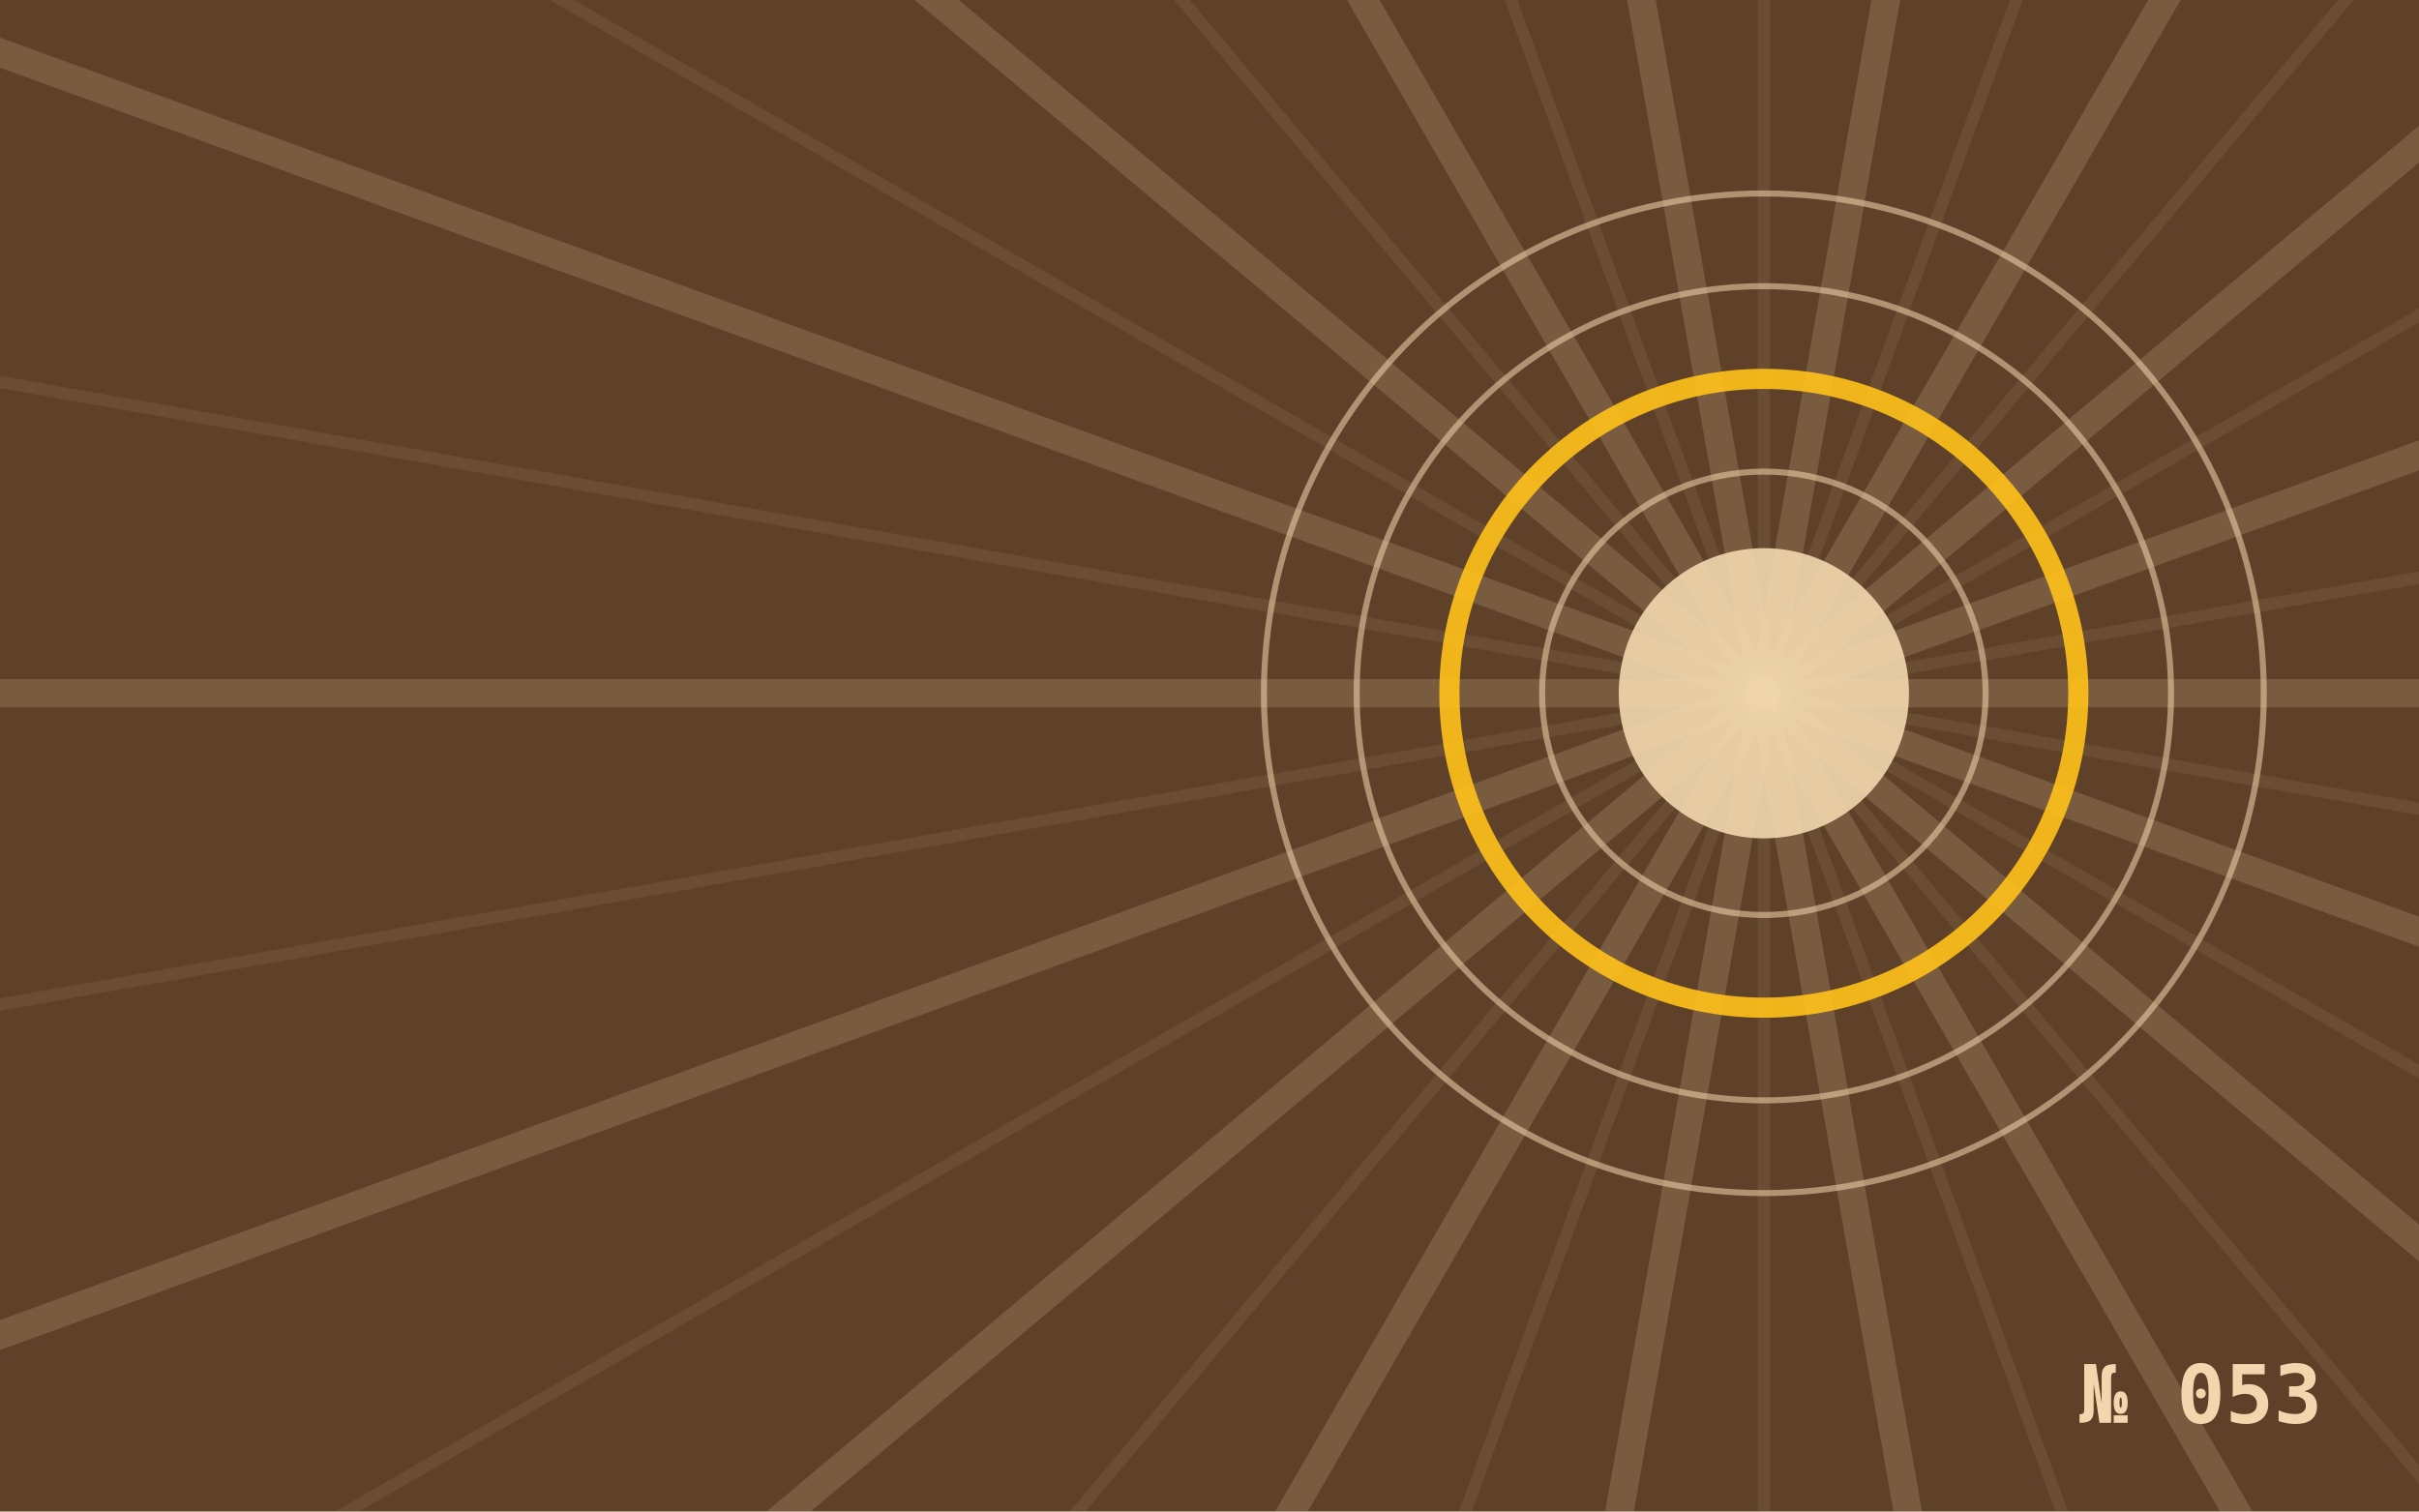
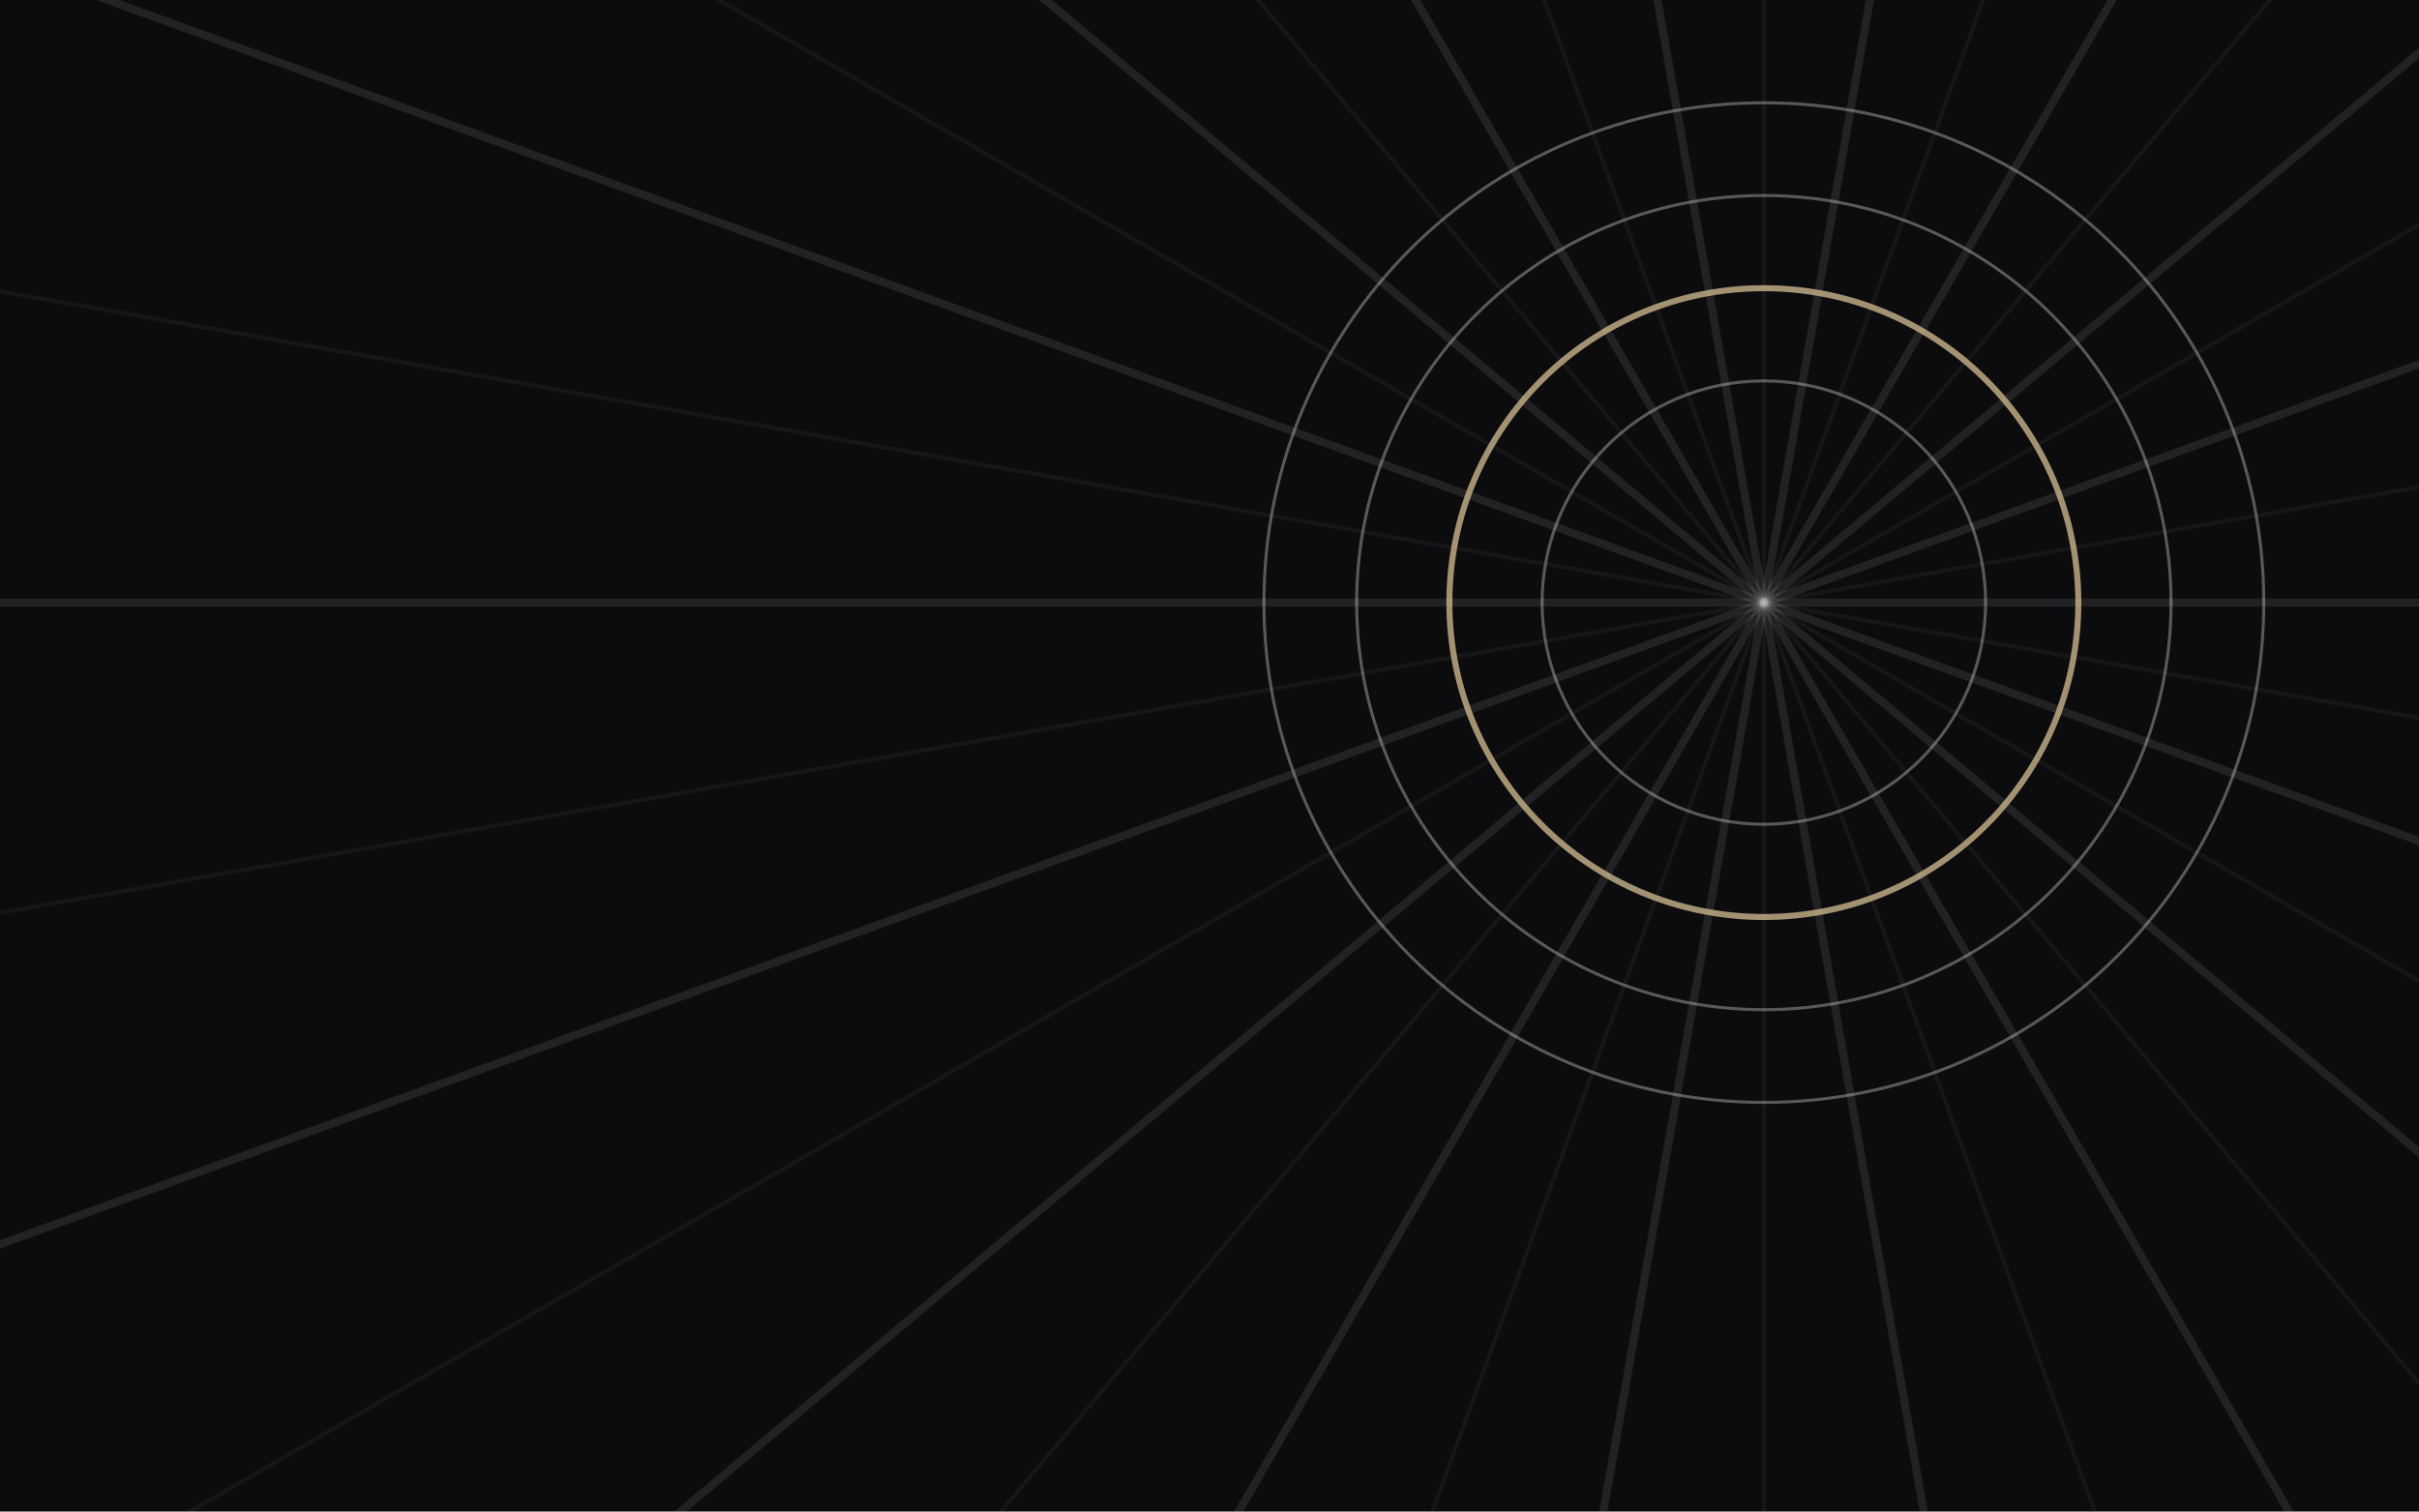
- <svg xmlns="http://www.w3.org/2000/svg" viewBox="0 0 1200 750" preserveAspectRatio="xMidYMid slice" role="img" aria-label="Обложка статьи, рубрика «История»">
-   <rect width="1200" height="750" fill="#5E4128" />
-   <line x1="875" y1="344" x2="2475" y2="344" stroke="#F2D7AE" opacity="0.18" stroke-width="14" />
-   <line x1="875" y1="344" x2="2450" y2="622" stroke="#F2D7AE" opacity="0.08" stroke-width="6" />
-   <line x1="875" y1="344" x2="2378" y2="891" stroke="#F2D7AE" opacity="0.18" stroke-width="14" />
-   <line x1="875" y1="344" x2="2260" y2="1144" stroke="#F2D7AE" opacity="0.08" stroke-width="6" />
-   <line x1="875" y1="344" x2="2100" y2="1372" stroke="#F2D7AE" opacity="0.18" stroke-width="14" />
-   <line x1="875" y1="344" x2="1903" y2="1570" stroke="#F2D7AE" opacity="0.08" stroke-width="6" />
-   <line x1="875" y1="344" x2="1675" y2="1730" stroke="#F2D7AE" opacity="0.18" stroke-width="14" />
-   <line x1="875" y1="344" x2="1422" y2="1847" stroke="#F2D7AE" opacity="0.08" stroke-width="6" />
-   <line x1="875" y1="344" x2="1152" y2="1920" stroke="#F2D7AE" opacity="0.18" stroke-width="14" />
-   <line x1="875" y1="344" x2="875" y2="1944" stroke="#F2D7AE" opacity="0.08" stroke-width="6" />
-   <line x1="875" y1="344" x2="597" y2="1920" stroke="#F2D7AE" opacity="0.18" stroke-width="14" />
-   <line x1="875" y1="344" x2="327" y2="1847" stroke="#F2D7AE" opacity="0.08" stroke-width="6" />
-   <line x1="875" y1="344" x2="75" y2="1730" stroke="#F2D7AE" opacity="0.18" stroke-width="14" />
-   <line x1="875" y1="344" x2="-153" y2="1570" stroke="#F2D7AE" opacity="0.08" stroke-width="6" />
-   <line x1="875" y1="344" x2="-350" y2="1372" stroke="#F2D7AE" opacity="0.18" stroke-width="14" />
-   <line x1="875" y1="344" x2="-510" y2="1144" stroke="#F2D7AE" opacity="0.08" stroke-width="6" />
-   <line x1="875" y1="344" x2="-628" y2="891" stroke="#F2D7AE" opacity="0.18" stroke-width="14" />
-   <line x1="875" y1="344" x2="-700" y2="622" stroke="#F2D7AE" opacity="0.08" stroke-width="6" />
-   <line x1="875" y1="344" x2="-724" y2="344" stroke="#F2D7AE" opacity="0.18" stroke-width="14" />
-   <line x1="875" y1="344" x2="-700" y2="66" stroke="#F2D7AE" opacity="0.08" stroke-width="6" />
-   <line x1="875" y1="344" x2="-628" y2="-202" stroke="#F2D7AE" opacity="0.18" stroke-width="14" />
-   <line x1="875" y1="344" x2="-510" y2="-455" stroke="#F2D7AE" opacity="0.08" stroke-width="6" />
-   <line x1="875" y1="344" x2="-350" y2="-683" stroke="#F2D7AE" opacity="0.18" stroke-width="14" />
-   <line x1="875" y1="344" x2="-153" y2="-881" stroke="#F2D7AE" opacity="0.08" stroke-width="6" />
-   <line x1="875" y1="344" x2="75" y2="-1041" stroke="#F2D7AE" opacity="0.18" stroke-width="14" />
-   <line x1="875" y1="344" x2="327" y2="-1159" stroke="#F2D7AE" opacity="0.08" stroke-width="6" />
-   <line x1="875" y1="344" x2="597" y2="-1231" stroke="#F2D7AE" opacity="0.18" stroke-width="14" />
-   <line x1="875" y1="344" x2="875" y2="-1255" stroke="#F2D7AE" opacity="0.08" stroke-width="6" />
-   <line x1="875" y1="344" x2="1152" y2="-1231" stroke="#F2D7AE" opacity="0.18" stroke-width="14" />
-   <line x1="875" y1="344" x2="1422" y2="-1159" stroke="#F2D7AE" opacity="0.08" stroke-width="6" />
-   <line x1="875" y1="344" x2="1675" y2="-1041" stroke="#F2D7AE" opacity="0.18" stroke-width="14" />
-   <line x1="875" y1="344" x2="1903" y2="-881" stroke="#F2D7AE" opacity="0.08" stroke-width="6" />
-   <line x1="875" y1="344" x2="2100" y2="-683" stroke="#F2D7AE" opacity="0.18" stroke-width="14" />
-   <line x1="875" y1="344" x2="2260" y2="-455" stroke="#F2D7AE" opacity="0.08" stroke-width="6" />
-   <line x1="875" y1="344" x2="2378" y2="-202" stroke="#F2D7AE" opacity="0.18" stroke-width="14" />
-   <line x1="875" y1="344" x2="2450" y2="66" stroke="#F2D7AE" opacity="0.08" stroke-width="6" />
-   <circle cx="875" cy="344" r="110" fill="none" stroke="#F2D7AE" stroke-width="3" opacity="0.55" />
-   <circle cx="875" cy="344" r="156" fill="none" stroke="#FFC21A" stroke-width="10" opacity="0.9" />
-   <circle cx="875" cy="344" r="202" fill="none" stroke="#F2D7AE" stroke-width="3" opacity="0.55" />
-   <circle cx="875" cy="344" r="248" fill="none" stroke="#F2D7AE" stroke-width="3" opacity="0.55" />
-   <circle cx="875" cy="344" r="72" fill="#F2D7AE" opacity="0.9" />
-   <text x="1152" y="706" text-anchor="end" font-family="'JetBrains Mono',ui-monospace,monospace" font-size="40" font-weight="600" fill="#F2D7AE">№ 053</text>
+ <svg xmlns="http://www.w3.org/2000/svg" width="1200" height="750" viewBox="0 0 1200 750" preserveAspectRatio="xMidYMid slice" aria-hidden="true" focusable="false">
+   <rect width="1200" height="750" fill="#0C0B0D" />
+   <line x1="875" y1="299" x2="2475" y2="299" stroke="#ECEBE6" opacity="0.1" stroke-width="4" />
+   <line x1="875" y1="299" x2="2450" y2="576" stroke="#ECEBE6" opacity="0.05" stroke-width="2" />
+   <line x1="875" y1="299" x2="2378" y2="846" stroke="#ECEBE6" opacity="0.1" stroke-width="4" />
+   <line x1="875" y1="299" x2="2260" y2="1099" stroke="#ECEBE6" opacity="0.05" stroke-width="2" />
+   <line x1="875" y1="299" x2="2100" y2="1327" stroke="#ECEBE6" opacity="0.1" stroke-width="4" />
+   <line x1="875" y1="299" x2="1903" y2="1524" stroke="#ECEBE6" opacity="0.05" stroke-width="2" />
+   <line x1="875" y1="299" x2="1675" y2="1684" stroke="#ECEBE6" opacity="0.1" stroke-width="4" />
+   <line x1="875" y1="299" x2="1422" y2="1802" stroke="#ECEBE6" opacity="0.05" stroke-width="2" />
+   <line x1="875" y1="299" x2="1152" y2="1874" stroke="#ECEBE6" opacity="0.1" stroke-width="4" />
+   <line x1="875" y1="299" x2="875" y2="1899" stroke="#ECEBE6" opacity="0.05" stroke-width="2" />
+   <line x1="875" y1="299" x2="597" y2="1874" stroke="#ECEBE6" opacity="0.1" stroke-width="4" />
+   <line x1="875" y1="299" x2="327" y2="1802" stroke="#ECEBE6" opacity="0.05" stroke-width="2" />
+   <line x1="875" y1="299" x2="75" y2="1684" stroke="#ECEBE6" opacity="0.1" stroke-width="4" />
+   <line x1="875" y1="299" x2="-153" y2="1524" stroke="#ECEBE6" opacity="0.05" stroke-width="2" />
+   <line x1="875" y1="299" x2="-350" y2="1327" stroke="#ECEBE6" opacity="0.1" stroke-width="4" />
+   <line x1="875" y1="299" x2="-510" y2="1099" stroke="#ECEBE6" opacity="0.05" stroke-width="2" />
+   <line x1="875" y1="299" x2="-628" y2="846" stroke="#ECEBE6" opacity="0.1" stroke-width="4" />
+   <line x1="875" y1="299" x2="-700" y2="576" stroke="#ECEBE6" opacity="0.05" stroke-width="2" />
+   <line x1="875" y1="299" x2="-724" y2="299" stroke="#ECEBE6" opacity="0.1" stroke-width="4" />
+   <line x1="875" y1="299" x2="-700" y2="21" stroke="#ECEBE6" opacity="0.05" stroke-width="2" />
+   <line x1="875" y1="299" x2="-628" y2="-248" stroke="#ECEBE6" opacity="0.1" stroke-width="4" />
+   <line x1="875" y1="299" x2="-510" y2="-500" stroke="#ECEBE6" opacity="0.05" stroke-width="2" />
+   <line x1="875" y1="299" x2="-350" y2="-729" stroke="#ECEBE6" opacity="0.1" stroke-width="4" />
+   <line x1="875" y1="299" x2="-153" y2="-926" stroke="#ECEBE6" opacity="0.05" stroke-width="2" />
+   <line x1="875" y1="299" x2="75" y2="-1086" stroke="#ECEBE6" opacity="0.1" stroke-width="4" />
+   <line x1="875" y1="299" x2="327" y2="-1204" stroke="#ECEBE6" opacity="0.05" stroke-width="2" />
+   <line x1="875" y1="299" x2="597" y2="-1276" stroke="#ECEBE6" opacity="0.1" stroke-width="4" />
+   <line x1="875" y1="299" x2="875" y2="-1300" stroke="#ECEBE6" opacity="0.05" stroke-width="2" />
+   <line x1="875" y1="299" x2="1152" y2="-1276" stroke="#ECEBE6" opacity="0.1" stroke-width="4" />
+   <line x1="875" y1="299" x2="1422" y2="-1204" stroke="#ECEBE6" opacity="0.05" stroke-width="2" />
+   <line x1="875" y1="299" x2="1675" y2="-1086" stroke="#ECEBE6" opacity="0.1" stroke-width="4" />
+   <line x1="875" y1="299" x2="1903" y2="-926" stroke="#ECEBE6" opacity="0.05" stroke-width="2" />
+   <line x1="875" y1="299" x2="2100" y2="-729" stroke="#ECEBE6" opacity="0.1" stroke-width="4" />
+   <line x1="875" y1="299" x2="2260" y2="-500" stroke="#ECEBE6" opacity="0.05" stroke-width="2" />
+   <line x1="875" y1="299" x2="2378" y2="-248" stroke="#ECEBE6" opacity="0.1" stroke-width="4" />
+   <line x1="875" y1="299" x2="2450" y2="21" stroke="#ECEBE6" opacity="0.05" stroke-width="2" />
+   <circle cx="875" cy="299" r="110" fill="none" stroke="#ECEBE6" stroke-width="1.5" opacity="0.35" />
+   <circle cx="875" cy="299" r="156" fill="none" stroke="#C8B48A" stroke-width="3" opacity="0.8" />
+   <circle cx="875" cy="299" r="202" fill="none" stroke="#ECEBE6" stroke-width="1.5" opacity="0.35" />
+   <circle cx="875" cy="299" r="248" fill="none" stroke="#ECEBE6" stroke-width="1.5" opacity="0.35" />
</svg>
